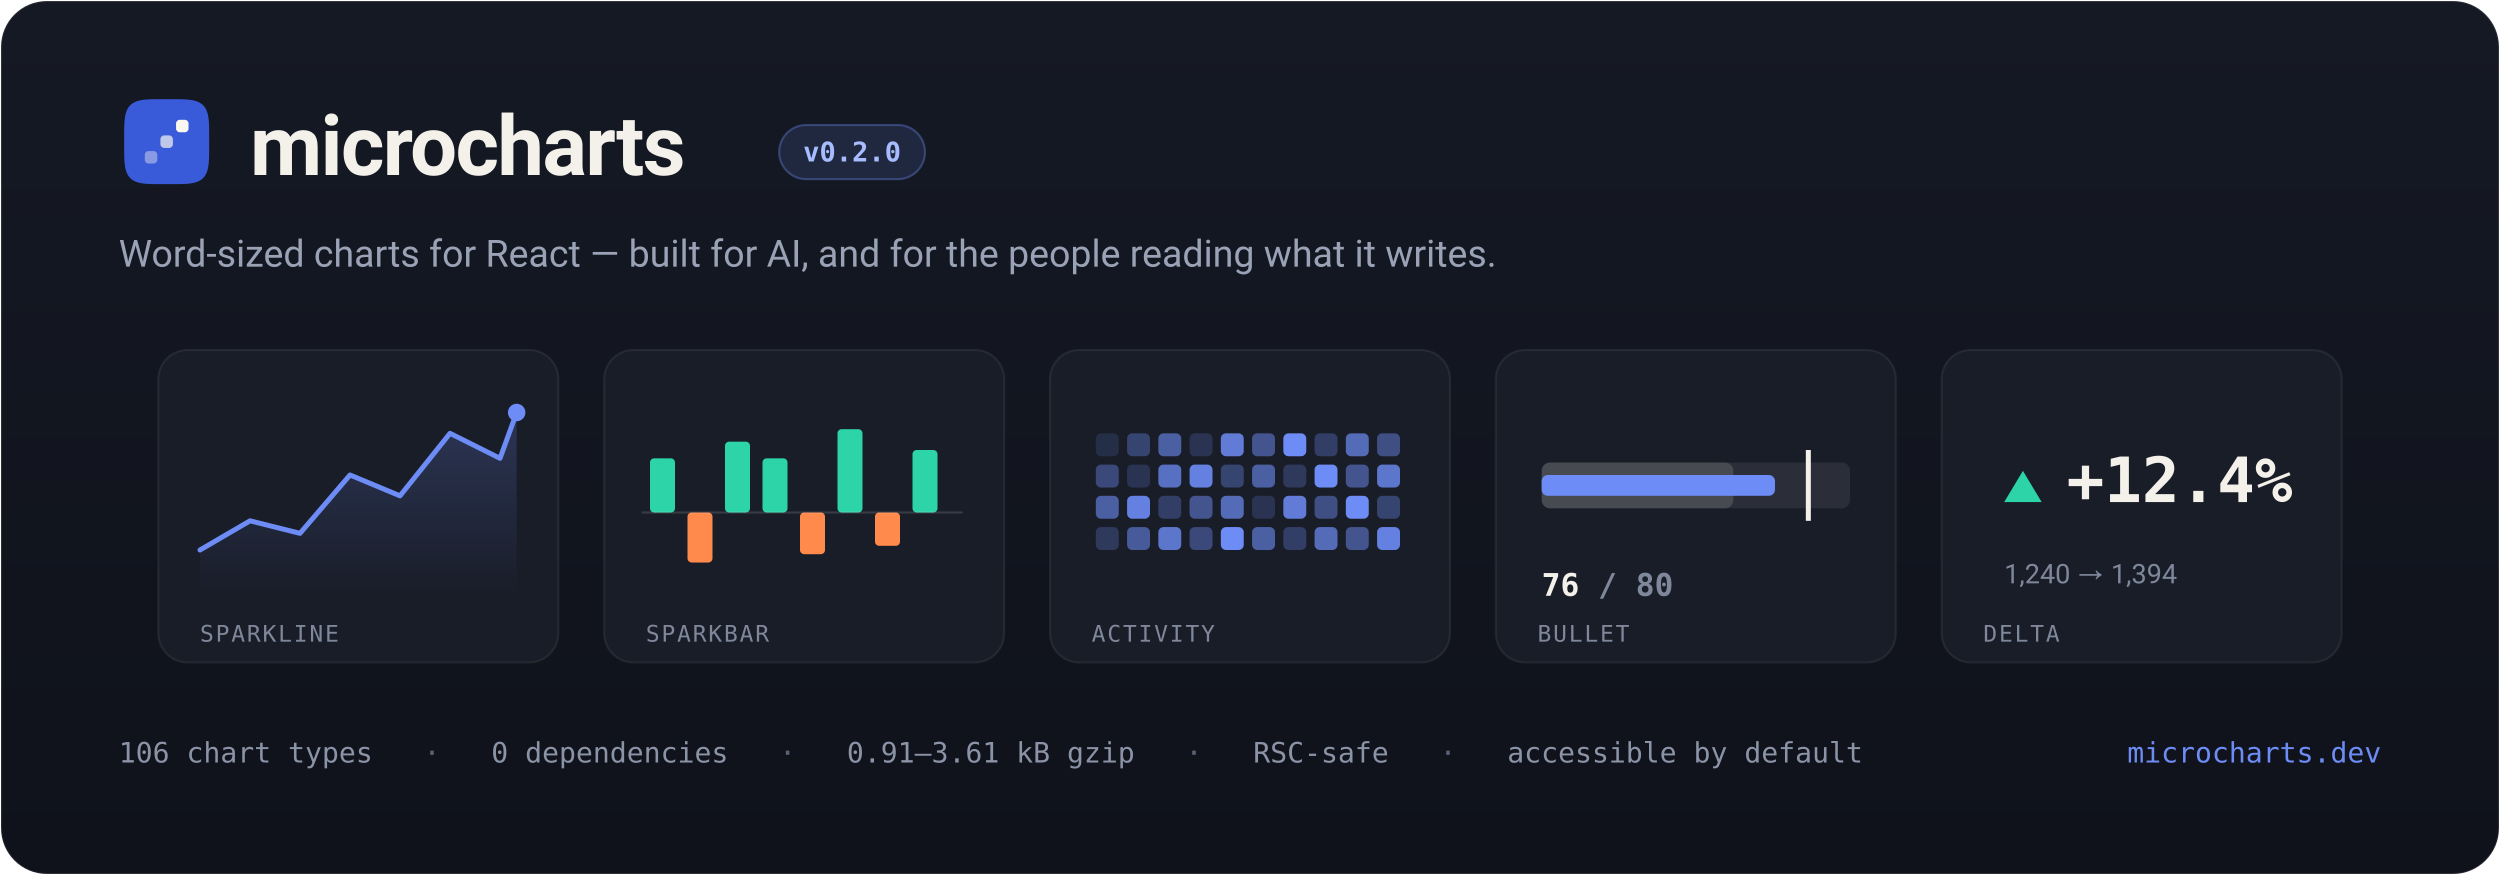
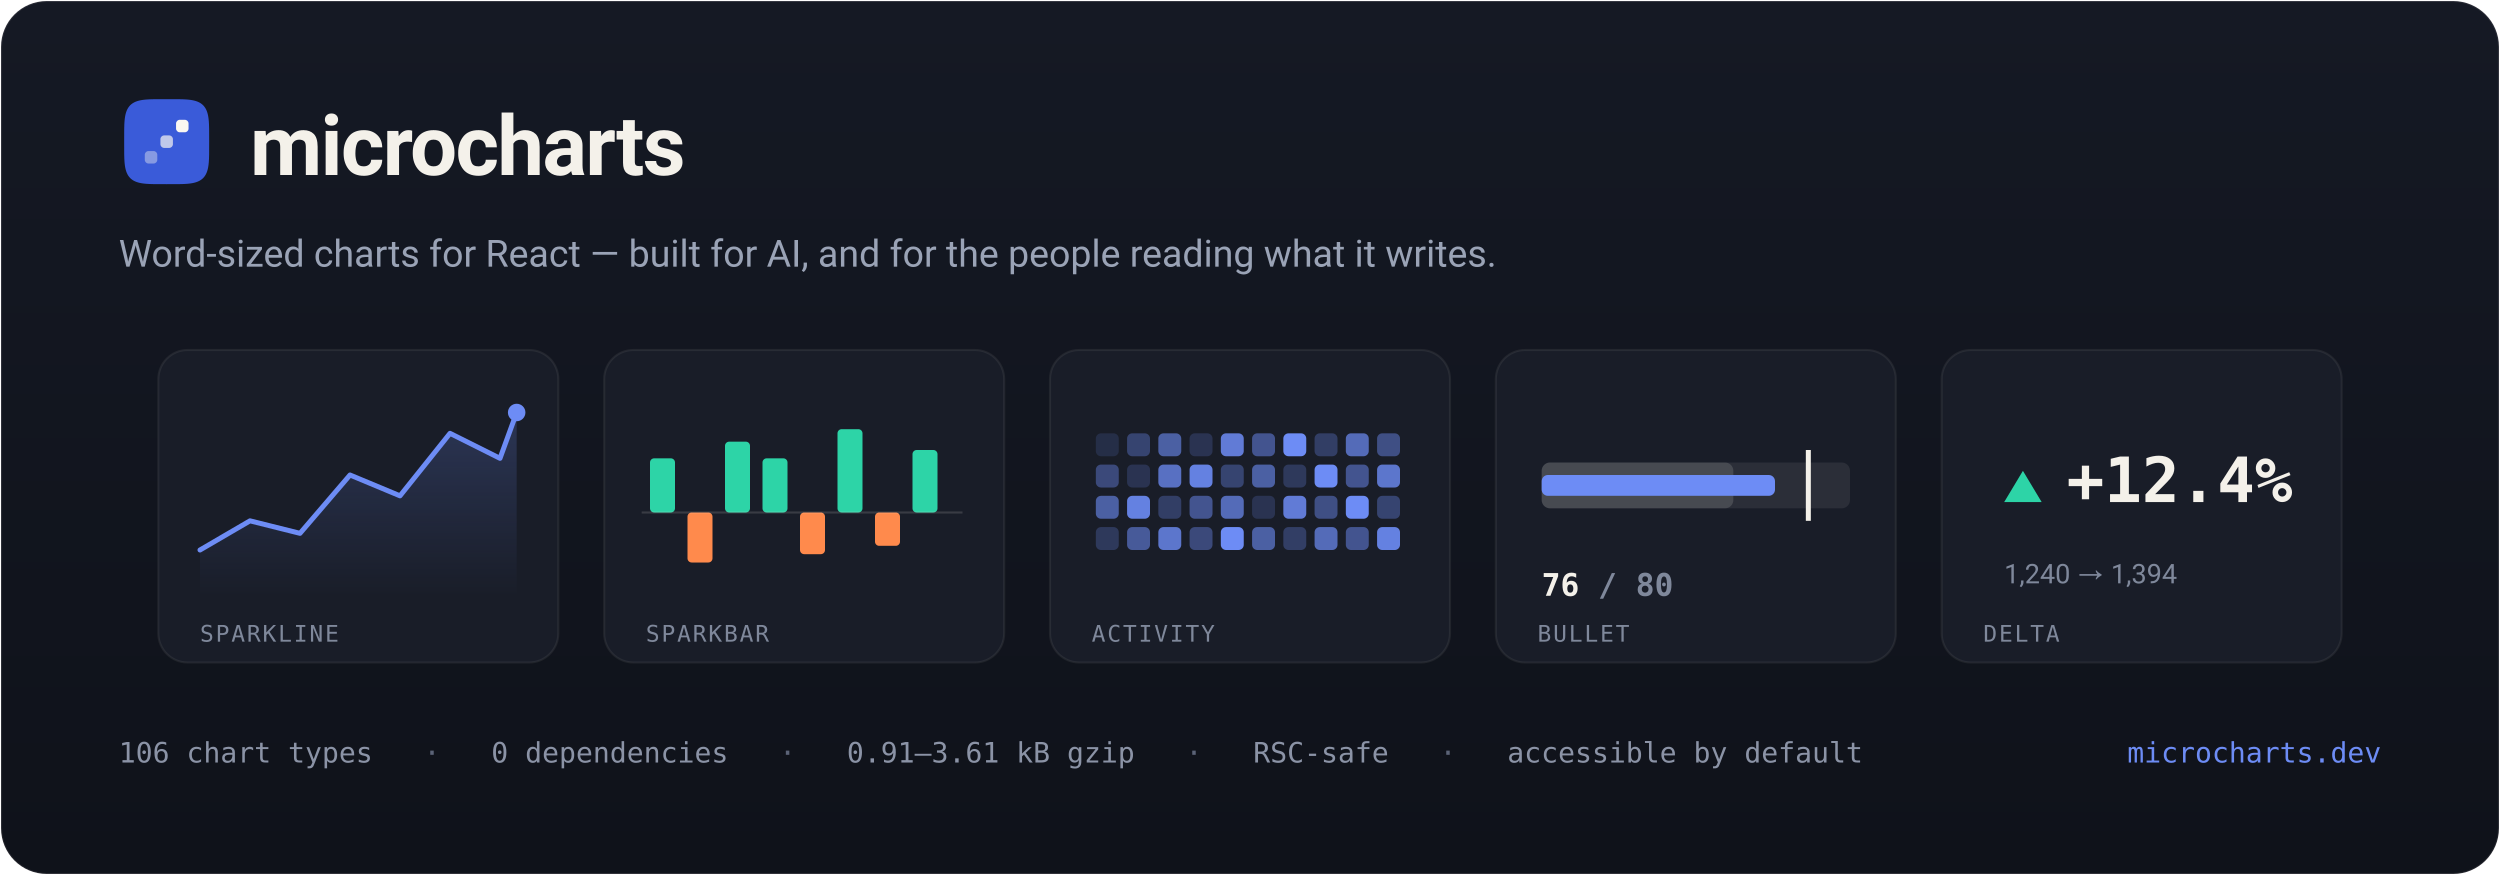
<svg xmlns="http://www.w3.org/2000/svg" width="1200" height="420" viewBox="0 0 1200 420" fill="none" font-family="ui-sans-serif, -apple-system, Segoe UI, Roboto, Helvetica, Arial, sans-serif">
  <defs>
    <linearGradient id="panel" x1="0" y1="0" x2="0" y2="1">
      <stop offset="0" stop-color="#151924" />
      <stop offset="1" stop-color="#0f121a" />
    </linearGradient>
    <linearGradient id="spark" x1="0" y1="0" x2="0" y2="1">
      <stop offset="0" stop-color="#6d8cf5" stop-opacity="0.22" />
      <stop offset="1" stop-color="#6d8cf5" stop-opacity="0" />
    </linearGradient>
  </defs>
  <rect x="0.5" y="0.5" width="1199" height="419" rx="22" fill="url(#panel)" />
  <rect x="0.5" y="0.5" width="1199" height="419" rx="22" stroke="#faf7f1" stroke-opacity="0.08" />
  <g transform="translate(56,44) scale(1.5)">
    <path d="M29.6 16L29.587 20.047L29.548 21.502L29.483 22.578L29.392 23.458L29.274 24.212L29.13 24.874L28.958 25.464L28.758 25.994L28.529 26.473L28.27 26.908L27.981 27.302L27.659 27.659L27.302 27.981L26.908 28.27L26.473 28.529L25.994 28.758L25.464 28.958L24.874 29.13L24.212 29.274L23.458 29.392L22.578 29.483L21.502 29.548L20.047 29.587L16 29.6L11.953 29.587L10.498 29.548L9.422 29.483L8.542 29.392L7.788 29.274L7.126 29.13L6.536 28.958L6.006 28.758L5.527 28.529L5.092 28.27L4.698 27.981L4.341 27.659L4.019 27.302L3.73 26.908L3.471 26.473L3.242 25.994L3.042 25.464L2.87 24.874L2.726 24.212L2.608 23.458L2.517 22.578L2.452 21.502L2.413 20.047L2.4 16L2.413 11.953L2.452 10.498L2.517 9.422L2.608 8.542L2.726 7.788L2.87 7.126L3.042 6.536L3.242 6.006L3.471 5.527L3.73 5.092L4.019 4.698L4.341 4.341L4.698 4.019L5.092 3.73L5.527 3.471L6.006 3.242L6.536 3.042L7.126 2.87L7.788 2.726L8.542 2.608L9.422 2.517L10.498 2.452L11.953 2.413L16 2.4L20.047 2.413L21.502 2.452L22.578 2.517L23.458 2.608L24.212 2.726L24.874 2.87L25.464 3.042L25.994 3.242L26.473 3.471L26.908 3.73L27.302 4.019L27.659 4.341L27.981 4.698L28.27 5.092L28.529 5.527L28.758 6.006L28.958 6.536L29.13 7.126L29.274 7.788L29.392 8.542L29.483 9.422L29.548 10.498L29.587 11.953Z" fill="#3a5bd9" />
    <rect x="9" y="19" width="4" height="4" rx="1.2" fill="#faf7f1" opacity="0.4" />
    <rect x="14" y="14" width="4" height="4" rx="1.2" fill="#faf7f1" opacity="0.7" />
    <rect x="19" y="9" width="4" height="4" rx="1.2" fill="#faf7f1" />
  </g>
  <text x="120" y="84" font-size="40" font-weight="700" letter-spacing="-0.02em" fill="#f4f1ea">microcharts</text>
-   <g transform="translate(374,60)">
-     <rect x="0" y="0" width="70" height="26" rx="13" fill="#6d8cf5" fill-opacity="0.14" stroke="#6d8cf5" stroke-opacity="0.35" />
-     <text x="35" y="17.5" font-size="13" font-weight="600" text-anchor="middle" fill="#a7bcff" font-family="ui-monospace, SFMono-Regular, Menlo, monospace">v0.2.0</text>
-   </g>
  <text x="57" y="128" font-size="18" fill="#9aa3b6">Word-sized charts for React — built for AI, and for the people reading what it writes.</text>
  <g>
    <g transform="translate(76,168)">
      <rect x="0" y="0" width="192" height="150" rx="14" fill="#191d28" stroke="#faf7f1" stroke-opacity="0.07" />
      <path d="M20 96 L44 82 L68 88 L92 60 L116 70 L140 40 L164 52 L172 30 L172 118 L20 118 Z" fill="url(#spark)" />
      <path d="M20 96 L44 82 L68 88 L92 60 L116 70 L140 40 L164 52 L172 30" fill="none" stroke="#6d8cf5" stroke-width="2.4" stroke-linecap="round" stroke-linejoin="round" />
      <circle cx="172" cy="30" r="4.2" fill="#6d8cf5" />
      <text x="20" y="140" font-size="11" letter-spacing="0.08em" fill="#7f889b" font-family="ui-monospace, SFMono-Regular, Menlo, monospace">SPARKLINE</text>
    </g>
    <g transform="translate(290,168)">
      <rect x="0" y="0" width="192" height="150" rx="14" fill="#191d28" stroke="#faf7f1" stroke-opacity="0.07" />
      <g>
        <rect x="22" y="52" width="12" height="26" rx="2" fill="#2dd4a7" />
        <rect x="40" y="78" width="12" height="24" rx="2" fill="#ff8a4c" />
        <rect x="58" y="44" width="12" height="34" rx="2" fill="#2dd4a7" />
        <rect x="76" y="52" width="12" height="26" rx="2" fill="#2dd4a7" />
        <rect x="94" y="78" width="12" height="20" rx="2" fill="#ff8a4c" />
        <rect x="112" y="38" width="12" height="40" rx="2" fill="#2dd4a7" />
        <rect x="130" y="78" width="12" height="16" rx="2" fill="#ff8a4c" />
        <rect x="148" y="48" width="12" height="30" rx="2" fill="#2dd4a7" />
        <line x1="18" y1="78" x2="172" y2="78" stroke="#faf7f1" stroke-opacity="0.14" />
      </g>
      <text x="20" y="140" font-size="11" letter-spacing="0.08em" fill="#7f889b" font-family="ui-monospace, SFMono-Regular, Menlo, monospace">SPARKBAR</text>
    </g>
    <g transform="translate(504,168)">
      <rect x="0" y="0" width="192" height="150" rx="14" fill="#191d28" stroke="#faf7f1" stroke-opacity="0.07" />
      <g transform="translate(22,40)">
        <g fill="#6d8cf5">
          <rect x="0" y="0" width="11" height="11" rx="2.5" opacity="0.15" />
          <rect x="15" y="0" width="11" height="11" rx="2.5" opacity="0.35" />
          <rect x="30" y="0" width="11" height="11" rx="2.5" opacity="0.6" />
          <rect x="45" y="0" width="11" height="11" rx="2.5" opacity="0.2" />
          <rect x="60" y="0" width="11" height="11" rx="2.5" opacity="0.85" />
          <rect x="75" y="0" width="11" height="11" rx="2.5" opacity="0.5" />
          <rect x="90" y="0" width="11" height="11" rx="2.5" opacity="1" />
          <rect x="105" y="0" width="11" height="11" rx="2.5" opacity="0.3" />
          <rect x="120" y="0" width="11" height="11" rx="2.5" opacity="0.7" />
          <rect x="135" y="0" width="11" height="11" rx="2.5" opacity="0.45" />
          <rect x="0" y="15" width="11" height="11" rx="2.5" opacity="0.4" />
          <rect x="15" y="15" width="11" height="11" rx="2.5" opacity="0.2" />
          <rect x="30" y="15" width="11" height="11" rx="2.5" opacity="0.75" />
          <rect x="45" y="15" width="11" height="11" rx="2.5" opacity="0.9" />
          <rect x="60" y="15" width="11" height="11" rx="2.5" opacity="0.35" />
          <rect x="75" y="15" width="11" height="11" rx="2.5" opacity="0.6" />
          <rect x="90" y="15" width="11" height="11" rx="2.5" opacity="0.25" />
          <rect x="105" y="15" width="11" height="11" rx="2.5" opacity="1" />
          <rect x="120" y="15" width="11" height="11" rx="2.5" opacity="0.5" />
          <rect x="135" y="15" width="11" height="11" rx="2.5" opacity="0.8" />
          <rect x="0" y="30" width="11" height="11" rx="2.5" opacity="0.6" />
          <rect x="15" y="30" width="11" height="11" rx="2.5" opacity="0.9" />
          <rect x="30" y="30" width="11" height="11" rx="2.5" opacity="0.3" />
          <rect x="45" y="30" width="11" height="11" rx="2.5" opacity="0.5" />
          <rect x="60" y="30" width="11" height="11" rx="2.5" opacity="0.7" />
          <rect x="75" y="30" width="11" height="11" rx="2.5" opacity="0.2" />
          <rect x="90" y="30" width="11" height="11" rx="2.5" opacity="0.85" />
          <rect x="105" y="30" width="11" height="11" rx="2.5" opacity="0.45" />
          <rect x="120" y="30" width="11" height="11" rx="2.5" opacity="1" />
          <rect x="135" y="30" width="11" height="11" rx="2.5" opacity="0.35" />
          <rect x="0" y="45" width="11" height="11" rx="2.5" opacity="0.25" />
          <rect x="15" y="45" width="11" height="11" rx="2.5" opacity="0.55" />
          <rect x="30" y="45" width="11" height="11" rx="2.5" opacity="0.8" />
          <rect x="45" y="45" width="11" height="11" rx="2.5" opacity="0.4" />
          <rect x="60" y="45" width="11" height="11" rx="2.5" opacity="1" />
          <rect x="75" y="45" width="11" height="11" rx="2.5" opacity="0.6" />
          <rect x="90" y="45" width="11" height="11" rx="2.5" opacity="0.3" />
          <rect x="105" y="45" width="11" height="11" rx="2.5" opacity="0.7" />
          <rect x="120" y="45" width="11" height="11" rx="2.5" opacity="0.5" />
          <rect x="135" y="45" width="11" height="11" rx="2.5" opacity="0.9" />
        </g>
      </g>
      <text x="20" y="140" font-size="11" letter-spacing="0.08em" fill="#7f889b" font-family="ui-monospace, SFMono-Regular, Menlo, monospace">ACTIVITY</text>
    </g>
    <g transform="translate(718,168)">
      <rect x="0" y="0" width="192" height="150" rx="14" fill="#191d28" stroke="#faf7f1" stroke-opacity="0.07" />
      <g transform="translate(22,54)">
        <rect x="0" y="0" width="148" height="22" rx="4" fill="#faf7f1" opacity="0.08" />
        <rect x="0" y="0" width="92" height="22" rx="4" fill="#faf7f1" opacity="0.14" />
        <rect x="0" y="6" width="112" height="10" rx="3" fill="#6d8cf5" />
        <line x1="128" y1="-6" x2="128" y2="28" stroke="#f4f1ea" stroke-width="2.4" />
      </g>
      <text x="22" y="118" xml:space="preserve" font-size="15" font-weight="600" fill="#f4f1ea" font-family="ui-monospace, SFMono-Regular, Menlo, monospace">76<tspan fill="#7f889b"> / 80</tspan>
      </text>
      <text x="20" y="140" font-size="11" letter-spacing="0.08em" fill="#7f889b" font-family="ui-monospace, SFMono-Regular, Menlo, monospace">BULLET</text>
    </g>
    <g transform="translate(932,168)">
      <rect x="0" y="0" width="192" height="150" rx="14" fill="#191d28" stroke="#faf7f1" stroke-opacity="0.07" />
      <g transform="translate(30,58)">
        <path d="M9 0 L18 15 L0 15 Z" fill="#2dd4a7" />
        <text x="30" y="15" font-size="30" font-weight="700" fill="#f4f1ea" font-family="ui-monospace, SFMono-Regular, Menlo, monospace">+12.4%</text>
      </g>
      <text x="30" y="112" font-size="13" fill="#7f889b">1,240 → 1,394</text>
      <text x="20" y="140" font-size="11" letter-spacing="0.08em" fill="#7f889b" font-family="ui-monospace, SFMono-Regular, Menlo, monospace">DELTA</text>
    </g>
  </g>
  <text x="57" y="366" xml:space="preserve" font-size="13.5" fill="#8b93a6" font-family="ui-monospace, SFMono-Regular, Menlo, monospace">106 chart types<tspan fill="#5b6377">   ·   </tspan>0 dependencies<tspan fill="#5b6377">   ·   </tspan>0.91–3.61 kB gzip<tspan fill="#5b6377">   ·   </tspan>RSC-safe<tspan fill="#5b6377">   ·   </tspan>accessible by default</text>
  <text x="1143" y="366" font-size="13.5" text-anchor="end" fill="#6d8cf5" font-family="ui-monospace, SFMono-Regular, Menlo, monospace">microcharts.dev</text>
</svg>
